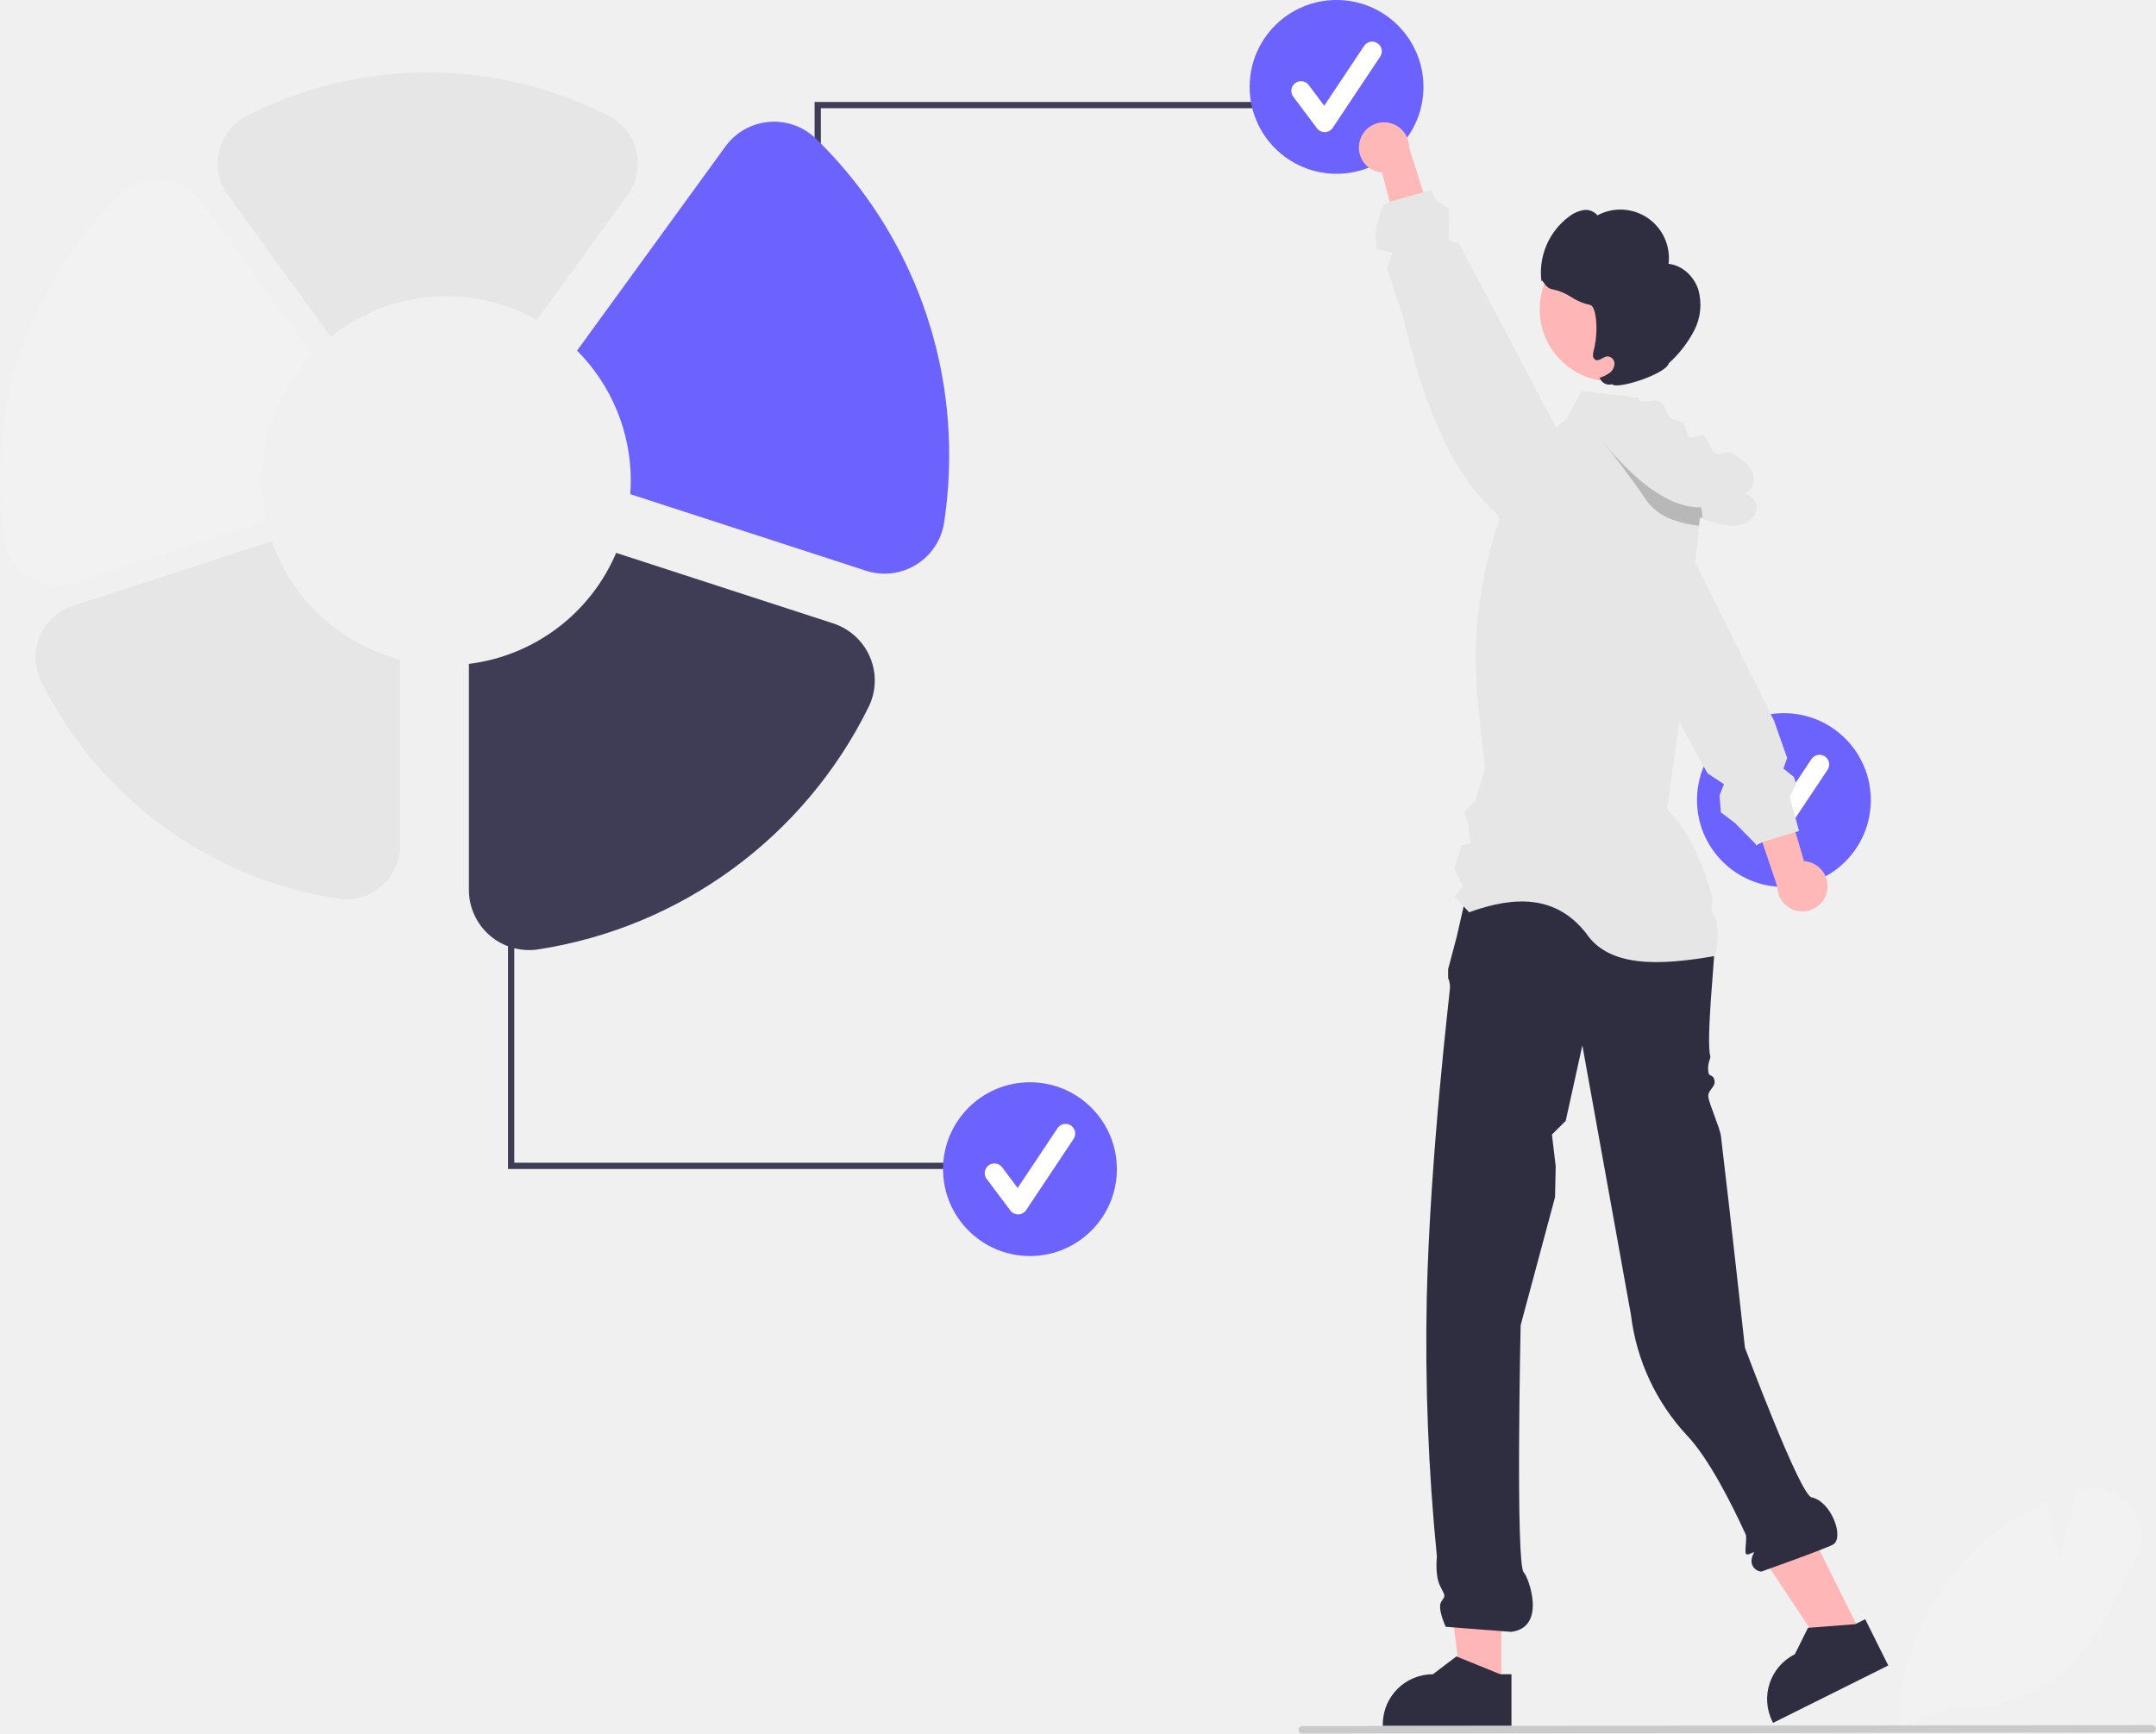
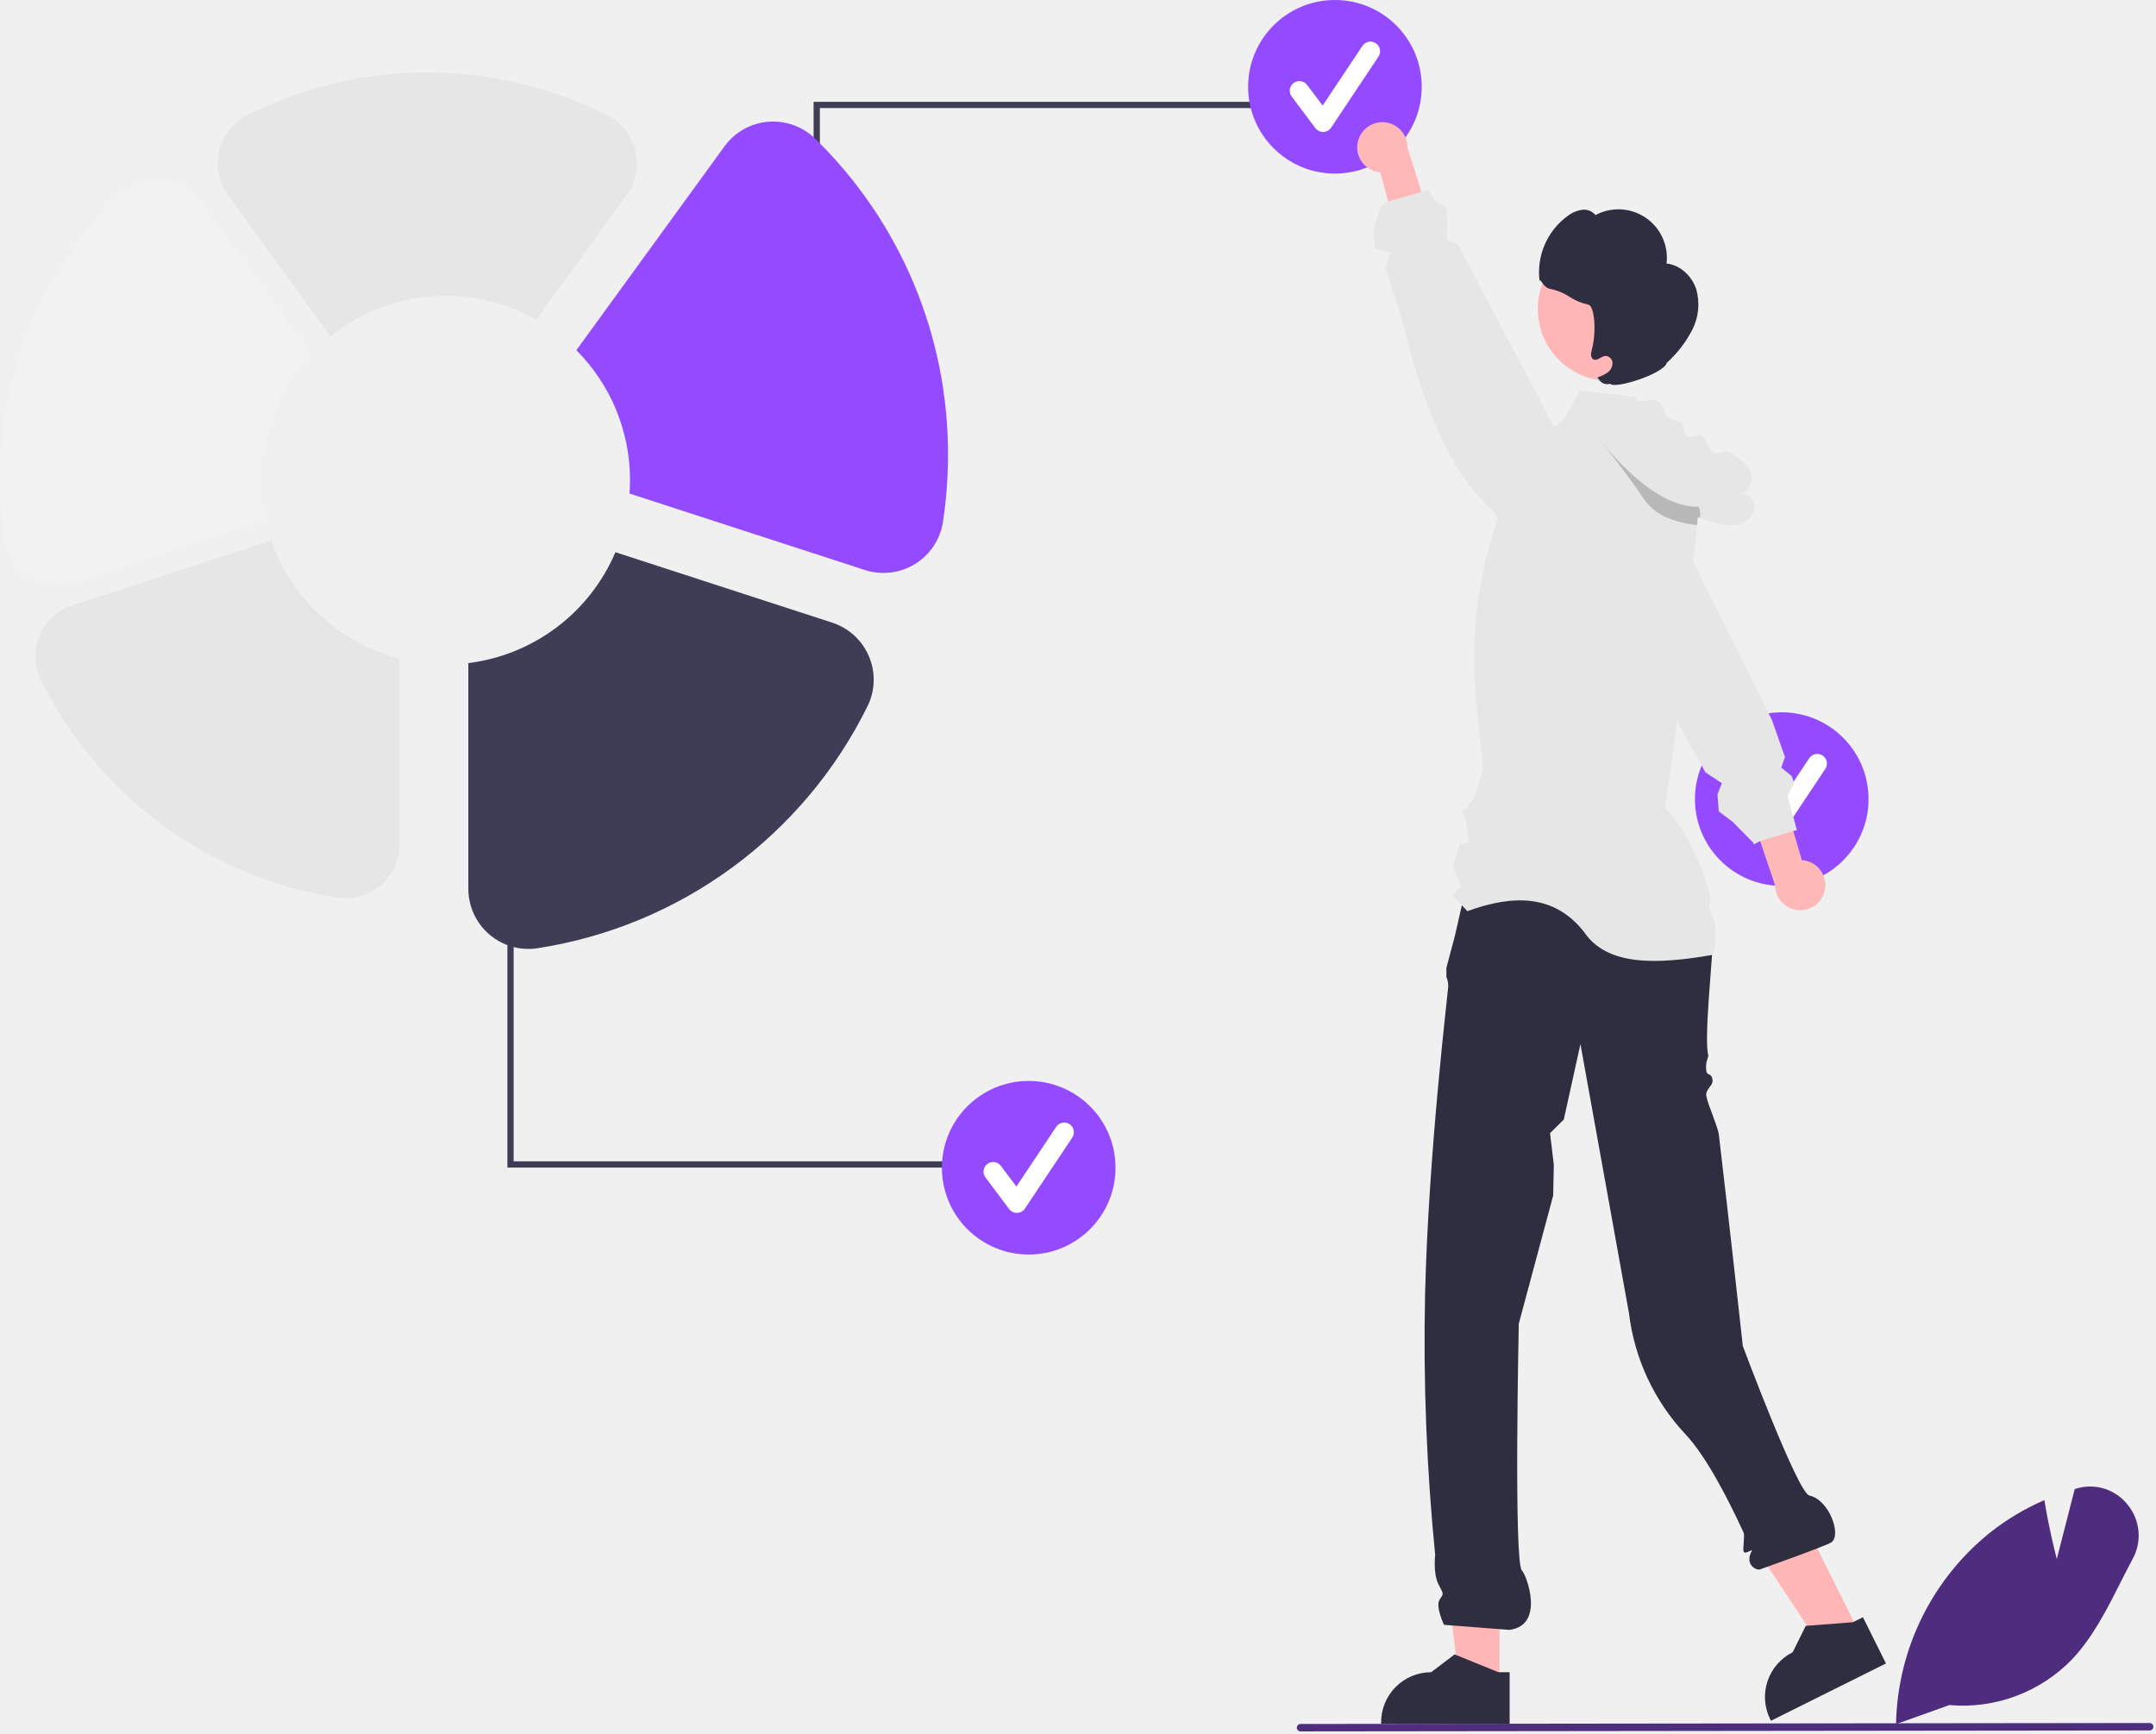
- <svg xmlns="http://www.w3.org/2000/svg" data-name="Layer 1" width="689.162" height="554.204" viewBox="0 0 689.162 554.204">
-   <polygon points="479.89 539.425 467.133 539.424 461.065 490.221 479.892 490.221 479.89 539.425" fill="#ffb6b6" />
-   <path d="M694.48,689.55l-13.62-5.54-.39-.16-7.52,5.7a16.013,16.013,0,0,0-16.01,16.01v.52h41.13V689.55Z" transform="translate(-214.9307 -154.2917)" fill="#2f2e41" />
-   <polygon points="595.153 522.84 583.736 528.53 556.355 487.2 573.206 478.802 595.153 522.84" fill="#ffb6b6" />
-   <path d="M811.14,671.95,808.22,673.4l-.3.15L793.28,674.68l-.44.03-4.19,8.45A16.002,16.002,0,0,0,781.47,704.63l.23.46,36.81-18.34Z" transform="translate(-214.9307 -154.2917)" fill="#2f2e41" />
-   <path d="M686.169,429.25l70.341,2.462L757,431s6,14,6,26c0,3.99-2.775,30.085-1.364,35.022.175.614-1.032,2.119-.636,4.978.257,1.855,1.674.428,2,3,.234,1.846-2.261,2.865-2,5,.285,2.333,3.717,9.889,4.026,12.484,3.289,27.626,7.667,67.648,7.667,67.648S790.28,632.235,794,633c6.245,1.284,10.46,12.639,7,15-1.648,1.124-22.945,8.689-22.945,8.689-1.17.212-4.831-1.624-2.499-5.967.429-.799-2.131,1.235-2.557.278-.453-1.018.436-5.067-.082-6.197-4.654-10.143-11.8-24.2-18.572-31.418a68.601,68.601,0,0,1-18.085-38.765L720.728,488.495l-5.323,24.152L711,517l1.208,10.149L712,537l-11,41s-1.65,76.568,1,79c1.435,1.317,7.525,17.538-4,19l-20.938-1.615s-2.821-5.945-1.411-8.061,1.326-1.538-.395-5.001-1.016-9.33-1.016-9.33A691.206,691.206,0,0,1,671,569c1.05-45.503,7.41-97.777,7.41-98.842a7.035,7.035,0,0,0-.586-3.173v-2.872l2.702-10.177Z" transform="translate(-214.9307 -154.2917)" fill="#2f2e41" />
-   <circle cx="570.225" cy="255.78" r="27.78" fill="#6c63ff" />
-   <path d="M781.366,424.53a3.089,3.089,0,0,1-2.472-1.236l-7.579-10.105a3.09,3.09,0,1,1,4.944-3.708l4.958,6.611,12.735-19.102a3.09,3.09,0,1,1,5.142,3.428l-15.158,22.736a3.091,3.091,0,0,1-2.485,1.375C781.423,424.529,781.395,424.53,781.366,424.53Z" transform="translate(-214.9307 -154.2917)" fill="#fff" />
-   <path d="M798.892,439.44a7.988,7.988,0,0,0-7.312-9.827l-14.234-48.498-9.629,11.175,15.32,45.409a8.031,8.031,0,0,0,15.856,1.741Z" transform="translate(-214.9307 -154.2917)" fill="#ffb8b8" />
-   <path d="M788.85,415.78,787,409l2.12-4.05-.16-.47-.64-1.82L785,400l1.19-3.39-4.2-11.93-1.03-2.07L756.85,334.2l-5.78-11.61-1.34-2.1-4.17-6.54-5.7-8.93a12.749,12.749,0,0,0-8.08-5.63,12.949,12.949,0,0,0-1.62-.25l-.39-.03a12.871,12.871,0,0,0-2.91.17h-.02a12.476,12.476,0,0,0-4.74,1.88,12.74,12.74,0,0,0-2.98,2.68,12.905,12.905,0,0,0-2.85,8.55l.18,4.88.18,4.44L725.09,337.01l.55,1,.01.03,26.03,47.1,7.85,14.2L760.72,401.5,766,405l-1.41,3.52L765,414l4.49,3.39L776,424l.26.54,2-1.01.19-.1.45-.13,6.19-1.87,3.76-1.13.12-.04L790,420Z" transform="translate(-214.9307 -154.2917)" fill="#e6e6e6" />
-   <path d="M895.86,635.94a15.265,15.265,0,0,0-16.3-5.21l-.64.19-5.74,22.41c-.86-3.34-2.7-10.88-3.86-18.26l-.1-.61-.57.25a77.842,77.842,0,0,0-16.79,10.12,80.525,80.525,0,0,0-30.11,60.64l-.01.43-.01.27.76-.27L838.8,700.07a48.688,48.688,0,0,0,39.26-14.64c6.59-6.95,11.11-15.89,15.48-24.54,1.28-2.52,2.59-5.12,3.93-7.62A15.517,15.517,0,0,0,895.86,635.94Z" transform="translate(-214.9307 -154.2917)" fill="#f2f2f2" />
-   <polygon points="262.385 109.64 260.385 109.64 260.385 32.597 405.042 32.597 405.042 34.597 262.385 34.597 262.385 109.64" fill="#3f3d56" />
-   <circle cx="427.225" cy="27.78" r="27.78" fill="#6c63ff" />
-   <path d="M638.366,196.53a3.089,3.089,0,0,1-2.472-1.236l-7.579-10.105a3.09,3.09,0,1,1,4.944-3.708l4.958,6.611,12.735-19.102a3.09,3.09,0,1,1,5.142,3.428l-15.158,22.736a3.091,3.091,0,0,1-2.485,1.375C638.423,196.529,638.395,196.53,638.366,196.53Z" transform="translate(-214.9307 -154.2917)" fill="#fff" />
-   <polygon points="164.385 296.685 162.385 296.685 162.385 373.728 307.042 373.728 307.042 371.728 164.385 371.728 164.385 296.685" fill="#3f3d56" />
-   <circle cx="329.225" cy="373.78" r="27.78" fill="#6c63ff" />
-   <path d="M540.366,542.53a3.089,3.089,0,0,1-2.472-1.236l-7.579-10.105a3.09,3.09,0,1,1,4.944-3.708l4.958,6.611,12.735-19.102a3.09,3.09,0,1,1,5.142,3.428l-15.158,22.736a3.091,3.091,0,0,1-2.485,1.375C540.423,542.529,540.395,542.53,540.366,542.53Z" transform="translate(-214.9307 -154.2917)" fill="#fff" />
-   <path d="M764,453.81a18.113,18.113,0,0,1-1,6.19l-.15-.03c-17.761,3.072-33.604,3.575-40.933-7.327-9.562-12.176-22.715-12.038-37.387-6.693l-1.74-1.88-2.96-3.19,2.72-3.08-2.72-5.94,2.27-7.33L685,424l-.78-6.31L683,414l3.58-3.93,3.04-9.81-2.19-20.53a136.761,136.761,0,0,1,16.62-81.22l8.31-7.46,3.45-3.1,4.63-8.64,4.89.57,13.24,1.53.45,1.08,3.25,7.84,17.12,18.39-.77,7.76-.34,3.42-.25,2.46L756.85,334.2l-4.81,48.37-.36,2.57-3.87,27.81c6.29,6.08,11.85,17.79,14.52,28.49.3,1.19-.55,2.4-.33,3.56.31,1.64,1.66,3.2,1.81,4.73A36.372,36.372,0,0,1,764,453.81Z" transform="translate(-214.9307 -154.2917)" fill="#e6e6e6" />
-   <circle cx="515.161" cy="98.925" r="22.996" fill="#ffb6b6" />
-   <path d="M757.813,246.943c-1.361-4.243-5.094-7.833-9.526-8.302a15.512,15.512,0,0,0-22.738-15.503,4.823,4.823,0,0,0-4.431-1.684,9.946,9.946,0,0,0-4.501,1.972,22.321,22.321,0,0,0-8.928,21.111c-.01-2.028.888,1.895,3.464,2.242a16.99,16.99,0,0,1,6.017,2.482,17.505,17.505,0,0,0,6.005,2.517c2.161.316,2.719,8.98,1.175,14.56-.293,1.057-.441,2.476.533,2.98,1.2.621,2.414-.94,3.756-1.092a2.325,2.325,0,0,1,2.359,2.207,3.791,3.791,0,0,1-1.583,3.089,11.202,11.202,0,0,1-3.236,1.567l.388.55a3.08,3.08,0,0,0,3.628,1.479c1.538,1.855,17.385-3.296,18.157-6.681a37.403,37.403,0,0,0,8.138-10.513A17.869,17.869,0,0,0,757.813,246.943Z" transform="translate(-214.9307 -154.2917)" fill="#2f2e41" />
-   <path d="M776.41,316.98c-.32,2.68-2.83,4.68-5.47,5.24a11.832,11.832,0,0,1-4.07.07,27.76,27.76,0,0,1-3.9-.87Q760.6,320.745,758.28,319.9a74.341,74.341,0,0,1-12.72-5.95,75.232,75.232,0,0,1-8.76-5.98q-2.16-1.71-4.19-3.57l1.69.8q-2.265-3.045-4.53-6.09-2.19-2.94-4.37-5.88c-.09-.12-.16-.2-.19-.24v-.01c-.67-.89-1.33-1.78-1.99-2.67-1.99-2.67-3.95-6.59-1.66-9a4.292,4.292,0,0,1,3.73-1.13,5.939,5.939,0,0,1,2.05.66,14.462,14.462,0,0,1,4.35,4.39c1.56-2.27,4.59-3.11,7.33-2.74.15.01.29.03.43.05,2.85.49,4.08-1.05,6.55.46,1.15.7,1.85,4.3,3,5,.65.4,3.06,1,3.72,1.41,1.3.8.97,3.79,2.28,4.59.97.59,3.57-1,4.54-.41,1.02.63,2.44,4.79,3.46,5.41,2.03,1.25,3.66-1.03,5.69.21,2.61,1.61,5.39,3.4,6.49,6.26.97,2.52-.28,5.97-2.69,6.69A4.466,4.466,0,0,1,776.41,316.98Z" transform="translate(-214.9307 -154.2917)" fill="#e6e6e6" />
-   <path d="M758.28,319.9l-.25,2.46a33.963,33.963,0,0,1-8.3-1.87A17.534,17.534,0,0,1,741,314c-1.36-2.04-2.78-4.07-4.2-6.03-2.36-3.28-4.7-6.34-6.64-8.83-2.37-3.01-4.15-5.19-4.76-5.91-.09-.12-.16-.2-.19-.24l-.03-.03.03.02c11.882,15.038,23.105,23.71,33.41,23.5C758.62,316.48,759.83,320.46,758.28,319.9Z" transform="translate(-214.9307 -154.2917)" opacity="0.2" />
-   <path d="M649.545,199.472a7.988,7.988,0,0,0,7.12,9.967l13.293,48.764,9.844-10.986-14.439-45.697a8.031,8.031,0,0,0-15.819-2.048Z" transform="translate(-214.9307 -154.2917)" fill="#ffb8b8" />
-   <path d="M727.59,324.17l-.09-4.44-8.38-15.89-.31-.58-.02-.03-6.43-12.18-31.027-58.826L678,231l.167-4.778L678,221l-4.003-2.684L672.29,215.08l-2.42.69h-.01l-.07.02-10.58,2.97h-.01L657,220l-2,6-.438,2.841L655,234l5,1-1.656,5.29L663.37,255.51c6.29,26.6,14.88,49.56,29.71,62.67l1.22,2,9.65,15.79a12.806,12.806,0,0,0,12.89,5.99h.01a12.683,12.683,0,0,0,4.78-1.78,12.495,12.495,0,0,0,3.46-3.17,12.884,12.884,0,0,0,2.59-7.95Z" transform="translate(-214.9307 -154.2917)" fill="#e6e6e6" />
-   <path d="M902.902,708.188l-271.75.307a1.191,1.191,0,0,1,0-2.381l271.75-.307a1.191,1.191,0,0,1,0,2.381Z" transform="translate(-214.9307 -154.2917)" fill="#cacaca" />
-   <path d="M298.559,308a58.779,58.779,0,0,1,16.048-40.427l-35.423-48.755a17.275,17.275,0,0,0-26.063-2.197,126.472,126.472,0,0,0-38.19,90.955,128.785,128.785,0,0,0,1.427,19.118,17.392,17.392,0,0,0,8.057,12.231,17.2,17.2,0,0,0,14.382,1.728l61.166-19.874A59.15,59.15,0,0,1,298.559,308Z" transform="translate(-214.9307 -154.2917)" fill="#f2f2f2" />
-   <path d="M301.812,327.319l-63.59,20.662a17.257,17.257,0,0,0-10.192,24.006,127.485,127.485,0,0,0,94.861,69.624,17.293,17.293,0,0,0,13.893-3.973,17.253,17.253,0,0,0,6.022-13.104V365.141A59.114,59.114,0,0,1,301.812,327.319Z" transform="translate(-214.9307 -154.2917)" fill="#e6e6e6" />
-   <path d="M493.043,364.428a19.266,19.266,0,0,0-11.805-10.846l-69.353-22.534a59.046,59.046,0,0,1-47.069,35.492v72.259a19.244,19.244,0,0,0,22.169,19.011,141.918,141.918,0,0,0,105.599-77.504A19.089,19.089,0,0,0,493.043,364.428Z" transform="translate(-214.9307 -154.2917)" fill="#3f3d56" />
-   <path d="M475.813,198.685a19.23,19.23,0,0,0-29.014,2.445l-47.415,65.261A58.81,58.81,0,0,1,416.559,308c0,1.437-.069,2.856-.17,4.268l75.369,24.489a19.265,19.265,0,0,0,24.979-15.539,143.329,143.329,0,0,0,1.589-21.283A140.788,140.788,0,0,0,475.813,198.685Z" transform="translate(-214.9307 -154.2917)" fill="#6c63ff" />
-   <path d="M357.559,249a58.706,58.706,0,0,1,28.967,7.606l28.94-39.833a17.337,17.337,0,0,0,2.835-14.249,16.994,16.994,0,0,0-8.791-11.204,127.626,127.626,0,0,0-115.379-.168,17.436,17.436,0,0,0-9.094,11.471,17.186,17.186,0,0,0,2.81,14.153l32.83,45.187A58.734,58.734,0,0,1,357.559,249Z" transform="translate(-214.9307 -154.2917)" fill="#e6e6e6" />
+ <svg xmlns="http://www.w3.org/2000/svg" width="690" height="555" viewBox="0 0 690 555" fill="none">
+   <g clip-path="url(#clip0_29_23)">
+     <path d="M479.89 539.425L467.133 539.424L461.065 490.221H479.892L479.89 539.425Z" fill="#FFB6B6" />
+     <path d="M479.55 535.258L465.93 529.718L465.54 529.558L458.02 535.258C453.774 535.259 449.702 536.946 446.7 539.948C443.697 542.951 442.01 547.022 442.01 551.268V551.788H483.14V535.258H479.55Z" fill="#2F2E41" />
+     <path d="M595.154 522.84L583.737 528.53L556.355 487.2L573.206 478.802L595.154 522.84Z" fill="#FFB6B6" />
+     <path d="M596.21 517.658L593.29 519.108L592.99 519.258L578.35 520.388L577.91 520.418L573.72 528.868C571.838 529.806 570.159 531.105 568.78 532.692C567.401 534.279 566.347 536.122 565.681 538.115C565.014 540.109 564.746 542.215 564.894 544.312C565.041 546.41 565.6 548.457 566.54 550.338L566.77 550.798L603.58 532.458L596.21 517.658Z" fill="#2F2E41" />
+     <path d="M471.238 274.959L541.58 277.421L542.07 276.708C542.07 276.708 548.07 290.708 548.07 302.708C548.07 306.698 545.295 332.793 546.706 337.73C546.881 338.344 545.674 339.849 546.07 342.708C546.327 344.564 547.744 343.137 548.07 345.708C548.304 347.554 545.809 348.573 546.07 350.708C546.355 353.041 549.787 360.597 550.095 363.192C553.384 390.818 557.763 430.84 557.763 430.84C557.763 430.84 575.349 477.943 579.07 478.708C585.314 479.993 589.53 491.347 586.07 493.708C584.422 494.833 563.125 502.397 563.125 502.397C561.955 502.609 558.294 500.772 560.626 496.43C561.056 495.631 558.495 497.665 558.07 496.708C557.617 495.691 558.506 491.641 557.987 490.512C553.333 480.369 546.187 466.312 539.415 459.094C529.41 448.43 523.073 434.848 521.331 420.329L505.798 334.204L500.475 358.356L496.07 362.708L497.278 372.857L497.07 382.708L486.07 423.708C486.07 423.708 484.42 500.277 487.07 502.708C488.505 504.025 494.594 520.246 483.07 521.708L462.132 520.093C462.132 520.093 459.31 514.148 460.721 512.032C462.132 509.916 462.047 510.494 460.326 507.031C458.605 503.568 459.31 497.701 459.31 497.701C456.567 470.127 455.485 442.412 456.07 414.708C457.119 369.205 463.48 316.931 463.48 315.866C463.533 314.777 463.333 313.691 462.894 312.693V309.821L465.596 299.644L471.238 274.959Z" fill="#2F2E41" />
+     <path d="M570.225 283.56C585.568 283.56 598.005 271.122 598.005 255.78C598.005 240.438 585.568 228 570.225 228C554.883 228 542.445 240.438 542.445 255.78C542.445 271.122 554.883 283.56 570.225 283.56Z" fill="#944AFF" />
+     <path d="M566.435 270.238C565.956 270.238 565.482 270.126 565.053 269.912C564.624 269.697 564.251 269.386 563.963 269.002L556.385 258.897C556.141 258.572 555.964 258.203 555.863 257.809C555.763 257.416 555.74 257.007 555.798 256.606C555.855 256.204 555.991 255.817 556.198 255.468C556.405 255.119 556.678 254.814 557.003 254.571C557.327 254.327 557.697 254.15 558.09 254.049C558.483 253.949 558.892 253.926 559.294 253.984C559.696 254.041 560.082 254.177 560.431 254.384C560.78 254.591 561.085 254.864 561.329 255.189L566.287 261.799L579.022 242.697C579.247 242.359 579.536 242.069 579.873 241.843C580.211 241.617 580.589 241.459 580.987 241.379C581.385 241.299 581.795 241.299 582.194 241.378C582.592 241.456 582.971 241.613 583.309 241.838C583.647 242.063 583.937 242.353 584.163 242.69C584.389 243.028 584.546 243.406 584.625 243.804C584.705 244.203 584.705 244.613 584.626 245.011C584.547 245.409 584.39 245.788 584.164 246.126L569.007 268.862C568.733 269.273 568.364 269.613 567.931 269.852C567.499 270.091 567.015 270.223 566.521 270.237C566.493 270.238 566.464 270.238 566.435 270.238Z" fill="white" />
+     <path d="M583.962 285.148C584.232 284.012 584.251 282.831 584.016 281.687C583.78 280.543 583.297 279.465 582.6 278.528C581.903 277.591 581.009 276.818 579.981 276.264C578.953 275.71 577.816 275.389 576.65 275.321L562.416 226.823L552.786 237.998L568.106 283.407C568.123 285.373 568.861 287.265 570.18 288.723C571.498 290.182 573.306 291.106 575.261 291.32C577.215 291.535 579.18 291.025 580.784 289.888C582.388 288.75 583.518 287.064 583.962 285.148Z" fill="#FFB8B8" />
+     <path d="M573.919 261.488L572.069 254.708L574.189 250.658L574.029 250.188L573.389 248.368L570.069 245.708L571.259 242.318L567.059 230.388L566.029 228.318L541.919 179.908L536.139 168.298L534.799 166.198L530.629 159.658L524.929 150.728C524.023 149.301 522.842 148.068 521.454 147.102C520.067 146.135 518.502 145.454 516.849 145.098C516.315 144.981 515.774 144.897 515.229 144.848L514.839 144.818C513.866 144.765 512.889 144.822 511.929 144.988H511.909C510.216 145.282 508.603 145.922 507.169 146.868C506.04 147.599 505.035 148.503 504.189 149.548C502.242 151.963 501.231 154.998 501.339 158.098L501.519 162.978L501.699 167.418L510.159 182.718L510.709 183.718L510.719 183.748L536.749 230.848L544.599 245.048L545.789 247.208L551.069 250.708L549.659 254.228L550.069 259.708L554.559 263.098L561.069 269.708L561.329 270.248L563.329 269.238L563.519 269.138L563.969 269.008L570.159 267.138L573.919 266.008L574.039 265.968L575.069 265.708L573.919 261.488Z" fill="#E6E6E6" />
+     <path d="M680.929 481.648C679.043 479.251 676.483 477.473 673.578 476.544C670.672 475.616 667.555 475.579 664.629 476.438L663.989 476.628L658.249 499.038C657.389 495.698 655.549 488.158 654.389 480.778L654.289 480.168L653.719 480.418C647.718 483.071 642.077 486.471 636.929 490.538C627.809 497.854 620.391 507.068 615.191 517.54C609.991 528.012 607.134 539.491 606.819 551.178L606.809 551.608L606.799 551.878L607.559 551.608L623.869 545.778C631.09 546.415 638.362 545.431 645.154 542.898C651.946 540.365 658.087 536.347 663.129 531.138C669.719 524.188 674.239 515.248 678.609 506.598C679.889 504.078 681.199 501.478 682.539 498.978C684.034 496.26 684.679 493.156 684.392 490.066C684.105 486.977 682.899 484.045 680.929 481.648Z" fill="#4E2D7E" />
+     <path d="M262.385 109.64H260.385V32.597H405.042V34.597H262.385V109.64Z" fill="#3F3D56" />
+     <path d="M427.225 55.56C442.568 55.56 455.005 43.123 455.005 27.78C455.005 12.438 442.568 0 427.225 0C411.883 0 399.445 12.438 399.445 27.78C399.445 43.123 411.883 55.56 427.225 55.56Z" fill="#944AFF" />
+     <path d="M423.435 42.238C422.956 42.238 422.482 42.127 422.053 41.912C421.624 41.697 421.251 41.386 420.963 41.002L413.385 30.897C413.141 30.572 412.964 30.203 412.863 29.809C412.763 29.416 412.74 29.007 412.798 28.606C412.855 28.204 412.991 27.817 413.198 27.468C413.405 27.119 413.678 26.814 414.003 26.571C414.327 26.327 414.697 26.15 415.09 26.049C415.483 25.949 415.892 25.926 416.294 25.984C416.696 26.041 417.082 26.177 417.431 26.384C417.78 26.591 418.085 26.864 418.329 27.189L423.287 33.799L436.022 14.697C436.247 14.359 436.536 14.069 436.873 13.843C437.211 13.617 437.589 13.459 437.987 13.379C438.385 13.299 438.795 13.299 439.194 13.378C439.592 13.456 439.971 13.613 440.309 13.838C440.647 14.063 440.937 14.353 441.163 14.69C441.389 15.028 441.546 15.406 441.625 15.805C441.705 16.203 441.705 16.613 441.626 17.011C441.547 17.409 441.39 17.788 441.164 18.126L426.007 40.862C425.733 41.273 425.364 41.613 424.931 41.852C424.499 42.091 424.015 42.223 423.521 42.237C423.493 42.238 423.464 42.238 423.435 42.238Z" fill="white" />
+     <path d="M164.385 296.685H162.385V373.728H307.042V371.728H164.385V296.685Z" fill="#3F3D56" />
+     <path d="M329.225 401.56C344.568 401.56 357.005 389.122 357.005 373.78C357.005 358.438 344.568 346 329.225 346C313.883 346 301.445 358.438 301.445 373.78C301.445 389.122 313.883 401.56 329.225 401.56Z" fill="#944AFF" />
+     <path d="M325.435 388.238C324.956 388.238 324.482 388.126 324.053 387.912C323.624 387.697 323.251 387.386 322.963 387.002L315.385 376.897C315.141 376.572 314.964 376.203 314.863 375.809C314.763 375.416 314.74 375.007 314.798 374.606C314.855 374.204 314.991 373.817 315.198 373.468C315.405 373.119 315.678 372.814 316.003 372.571C316.327 372.327 316.697 372.15 317.09 372.049C317.483 371.949 317.892 371.926 318.294 371.984C318.696 372.041 319.082 372.177 319.431 372.384C319.78 372.591 320.085 372.864 320.329 373.189L325.287 379.799L338.022 360.697C338.247 360.359 338.536 360.069 338.873 359.843C339.211 359.617 339.589 359.459 339.987 359.379C340.385 359.299 340.795 359.299 341.194 359.378C341.592 359.456 341.971 359.613 342.309 359.838C342.647 360.063 342.937 360.353 343.163 360.69C343.389 361.028 343.546 361.406 343.625 361.805C343.705 362.203 343.705 362.613 343.626 363.011C343.547 363.409 343.39 363.788 343.164 364.126L328.007 386.862C327.733 387.273 327.364 387.613 326.931 387.852C326.499 388.091 326.015 388.223 325.521 388.237C325.493 388.238 325.464 388.238 325.435 388.238Z" fill="white" />
+     <path d="M549.069 299.518C549.098 301.624 548.76 303.719 548.069 305.708L547.919 305.678C530.159 308.75 514.315 309.253 506.986 298.351C497.424 286.175 484.271 286.313 469.599 291.658L467.859 289.778L464.899 286.588L467.619 283.508L464.899 277.568L467.169 270.238L470.069 269.708L469.289 263.398L468.069 259.708L471.649 255.778L474.689 245.968L472.499 225.438C469.502 197.298 475.309 168.92 489.119 144.218L497.429 136.758L500.879 133.658L505.509 125.018L510.399 125.588L523.639 127.118L524.089 128.198L527.339 136.038L544.459 154.428L543.689 162.188L543.349 165.608L543.099 168.068L541.919 179.908L537.109 228.278L536.749 230.848L532.879 258.658C539.169 264.738 544.729 276.448 547.399 287.148C547.699 288.338 546.849 289.548 547.069 290.708C547.379 292.348 548.729 293.908 548.879 295.438C549.019 296.794 549.082 298.156 549.069 299.518Z" fill="#E6E6E6" />
+     <path d="M515.161 121.922C527.862 121.922 538.157 111.626 538.157 98.925C538.157 86.225 527.862 75.929 515.161 75.929C502.461 75.929 492.165 86.225 492.165 98.925C492.165 111.626 502.461 121.922 515.161 121.922Z" fill="#FFB6B6" />
+     <path d="M542.882 92.652C541.521 88.409 537.788 84.819 533.356 84.349C533.692 81.531 533.248 78.675 532.073 76.091C530.898 73.508 529.037 71.297 526.692 69.698C524.347 68.099 521.608 67.174 518.774 67.024C515.94 66.874 513.119 67.504 510.618 68.846C510.087 68.208 509.4 67.718 508.624 67.422C507.848 67.127 507.008 67.038 506.187 67.162C504.545 67.433 502.998 68.111 501.686 69.135C498.428 71.517 495.877 74.739 494.305 78.457C492.733 82.174 492.198 86.249 492.758 90.246C492.747 88.218 493.646 92.141 496.221 92.488C498.368 92.92 500.412 93.763 502.239 94.97C504.065 96.177 506.102 97.031 508.244 97.487C510.405 97.803 510.962 106.467 509.418 112.047C509.126 113.105 508.977 114.524 509.952 115.027C511.152 115.648 512.365 114.088 513.708 113.936C514.311 113.926 514.893 114.151 515.333 114.563C515.773 114.974 516.036 115.541 516.067 116.142C516.068 116.746 515.925 117.341 515.65 117.879C515.375 118.416 514.975 118.88 514.484 119.232C513.497 119.925 512.404 120.454 511.248 120.799L511.636 121.349C511.975 121.979 512.523 122.47 513.185 122.74C513.847 123.01 514.582 123.041 515.264 122.828C516.802 124.683 532.649 119.533 533.422 116.147C536.741 113.157 539.497 109.596 541.56 105.634C543.622 101.628 544.094 96.991 542.882 92.652Z" fill="#2F2E41" />
+     <path d="M561.48 162.688C561.16 165.368 558.65 167.368 556.01 167.928C554.667 168.187 553.29 168.21 551.94 167.998C550.62 167.802 549.317 167.512 548.04 167.128C546.46 166.678 544.896 166.172 543.35 165.608C538.931 164.031 534.672 162.039 530.63 159.658C527.573 157.874 524.645 155.875 521.87 153.678C520.43 152.538 519.033 151.348 517.68 150.108L519.37 150.908C517.86 148.878 516.35 146.848 514.84 144.818C513.38 142.858 511.923 140.898 510.47 138.938C510.38 138.818 510.31 138.738 510.28 138.698V138.688C509.61 137.798 508.95 136.908 508.29 136.018C506.3 133.348 504.34 129.428 506.63 127.018C507.118 126.549 507.711 126.202 508.359 126.006C509.007 125.809 509.693 125.769 510.36 125.888C511.078 125.982 511.772 126.205 512.41 126.548C514.159 127.681 515.643 129.179 516.76 130.938C518.32 128.668 521.35 127.828 524.09 128.198C524.24 128.208 524.38 128.228 524.52 128.248C527.37 128.738 528.6 127.198 531.07 128.708C532.22 129.408 532.92 133.008 534.07 133.708C534.72 134.108 537.13 134.708 537.79 135.118C539.09 135.918 538.76 138.908 540.07 139.708C541.04 140.298 543.64 138.708 544.61 139.298C545.63 139.928 547.05 144.088 548.07 144.708C550.1 145.958 551.73 143.678 553.76 144.918C556.37 146.528 559.15 148.318 560.25 151.178C561.22 153.698 559.97 157.148 557.56 157.868C558.711 158.006 559.764 158.586 560.495 159.485C561.227 160.384 561.58 161.533 561.48 162.688Z" fill="#E6E6E6" />
+     <path opacity="0.2" d="M543.349 165.608L543.099 168.068C540.265 167.795 537.476 167.167 534.799 166.198C531.275 165.015 528.217 162.742 526.069 159.708C524.709 157.668 523.289 155.638 521.869 153.678C519.509 150.398 517.169 147.338 515.229 144.848C512.859 141.838 511.079 139.658 510.469 138.938C510.379 138.818 510.309 138.738 510.279 138.698L510.249 138.668L510.279 138.688C522.161 153.727 533.384 162.399 543.689 162.188C543.689 162.188 544.899 166.168 543.349 165.608Z" fill="black" />
+     <path d="M434.614 45.18C434.322 46.311 434.28 47.492 434.493 48.64C434.707 49.788 435.169 50.876 435.848 51.826C436.527 52.776 437.406 53.566 438.423 54.14C439.44 54.713 440.57 55.057 441.735 55.147L455.028 103.911L464.872 92.925L450.433 47.228C450.454 45.262 449.753 43.356 448.463 41.873C447.173 40.389 445.383 39.43 443.433 39.178C441.483 38.925 439.509 39.397 437.883 40.503C436.258 41.609 435.095 43.274 434.614 45.18Z" fill="#FFB8B8" />
+     <path d="M512.66 169.878L512.57 165.438L504.19 149.548L503.88 148.968L503.86 148.938L497.43 136.758L466.402 77.932L463.07 76.708L463.236 71.93L463.07 66.708L459.067 64.024L457.36 60.788L454.94 61.478H454.93L454.86 61.498L444.28 64.468H444.27L442.07 65.708L440.07 71.708L439.632 74.549L440.07 79.708L445.07 80.708L443.413 85.999L448.44 101.218C454.73 127.818 463.32 150.778 478.15 163.888L479.37 165.888L489.02 181.678C490.336 183.838 492.263 185.56 494.557 186.626C496.851 187.692 499.41 188.055 501.91 187.668H501.92C503.617 187.405 505.243 186.799 506.7 185.888C508.043 185.06 509.217 183.984 510.16 182.718C511.883 180.43 512.794 177.633 512.75 174.768L512.66 169.878Z" fill="#E6E6E6" />
+     <path d="M687.972 553.897L416.222 554.204C415.906 554.204 415.603 554.079 415.38 553.855C415.157 553.632 415.031 553.329 415.031 553.013C415.031 552.698 415.157 552.395 415.38 552.171C415.603 551.948 415.906 551.823 416.222 551.823L687.972 551.515C688.288 551.515 688.591 551.641 688.814 551.864C689.037 552.087 689.163 552.39 689.163 552.706C689.163 553.022 689.037 553.325 688.814 553.548C688.591 553.771 688.288 553.897 687.972 553.897Z" fill="#4E2D7E" />
+     <path d="M83.628 153.708C83.611 138.676 89.354 124.209 99.676 113.282L64.253 64.526C62.795 62.517 60.921 60.847 58.759 59.627C56.597 58.408 54.198 57.669 51.724 57.461C49.251 57.252 46.762 57.579 44.426 58.419C42.09 59.26 39.963 60.593 38.19 62.329C26.055 74.158 16.422 88.305 9.861 103.93C3.301 119.555 -0.053 136.338 -0 153.284C-0 159.684 0.477 166.074 1.427 172.403C1.8 174.905 2.714 177.295 4.105 179.408C5.497 181.52 7.332 183.304 9.484 184.634C11.611 185.95 14 186.787 16.484 187.086C18.968 187.384 21.488 187.137 23.866 186.362L85.032 166.488C84.101 162.292 83.63 158.006 83.628 153.708Z" fill="#F2F2F2" />
+     <path d="M86.881 173.027L23.292 193.689C20.938 194.45 18.776 195.707 16.951 197.377C15.126 199.046 13.682 201.089 12.715 203.365C11.748 205.642 11.283 208.1 11.349 210.572C11.415 213.044 12.012 215.474 13.1 217.695C22.155 236.067 35.505 251.987 52.017 264.106C68.53 276.226 87.719 284.188 107.961 287.319C110.426 287.698 112.944 287.539 115.342 286.853C117.74 286.167 119.962 284.971 121.854 283.346C123.744 281.726 125.261 279.715 126.3 277.453C127.34 275.191 127.877 272.731 127.876 270.242V210.849C118.458 208.405 109.789 203.675 102.638 197.077C95.486 190.479 90.074 182.218 86.881 173.027Z" fill="#E6E6E6" />
+     <path d="M278.113 210.136C277.039 207.587 275.429 205.299 273.392 203.427C271.355 201.556 268.939 200.145 266.308 199.29L196.955 176.756C192.906 186.277 186.427 194.567 178.166 200.796C169.906 207.025 160.153 210.974 149.886 212.248V284.507C149.887 287.281 150.488 290.021 151.648 292.541C152.807 295.061 154.497 297.3 156.603 299.106C158.708 300.911 161.179 302.24 163.846 303.002C166.514 303.764 169.314 303.94 172.055 303.518C194.588 300.032 215.95 291.169 234.331 277.678C252.713 264.187 267.573 246.465 277.654 226.014C278.866 223.556 279.534 220.865 279.613 218.125C279.693 215.385 279.181 212.66 278.113 210.136Z" fill="#3F3D56" />
+     <path d="M260.882 44.393C258.907 42.461 256.539 40.976 253.939 40.041C251.339 39.105 248.568 38.741 245.815 38.973C243.062 39.205 240.391 40.028 237.984 41.385C235.577 42.743 233.491 44.603 231.868 46.839L184.453 112.1C189.908 117.568 194.232 124.057 197.179 131.196C200.126 138.335 201.638 145.985 201.628 153.708C201.628 155.145 201.559 156.565 201.458 157.976L276.827 182.465C279.492 183.325 282.312 183.594 285.092 183.253C287.871 182.912 290.543 181.969 292.921 180.49C295.298 179.01 297.325 177.031 298.86 174.688C300.394 172.346 301.399 169.697 301.806 166.926C302.864 159.881 303.395 152.767 303.395 145.643C303.453 126.779 299.72 108.095 292.417 90.702C285.114 73.309 274.39 57.561 260.882 44.393Z" fill="#944AFF" />
+     <path d="M142.629 94.708C152.78 94.697 162.76 97.318 171.596 102.315L200.536 62.482C202.011 60.454 203.028 58.129 203.518 55.669C204.007 53.209 203.957 50.672 203.371 48.233C202.803 45.841 201.724 43.6 200.206 41.666C198.688 39.732 196.769 38.15 194.58 37.029C176.713 27.942 156.956 23.192 136.911 23.163C116.865 23.133 97.095 27.826 79.201 36.861C76.945 38 74.963 39.615 73.392 41.596C71.822 43.577 70.701 45.875 70.107 48.332C69.522 50.754 69.47 53.274 69.955 55.718C70.44 58.162 71.451 60.471 72.917 62.485L105.747 107.672C116.2 99.266 129.215 94.691 142.629 94.708Z" fill="#E6E6E6" />
+   </g>
+   <defs>
+     <clipPath id="clip0_29_23">
+       <rect width="689.162" height="554.204" fill="white" />
+     </clipPath>
+   </defs>
</svg>
